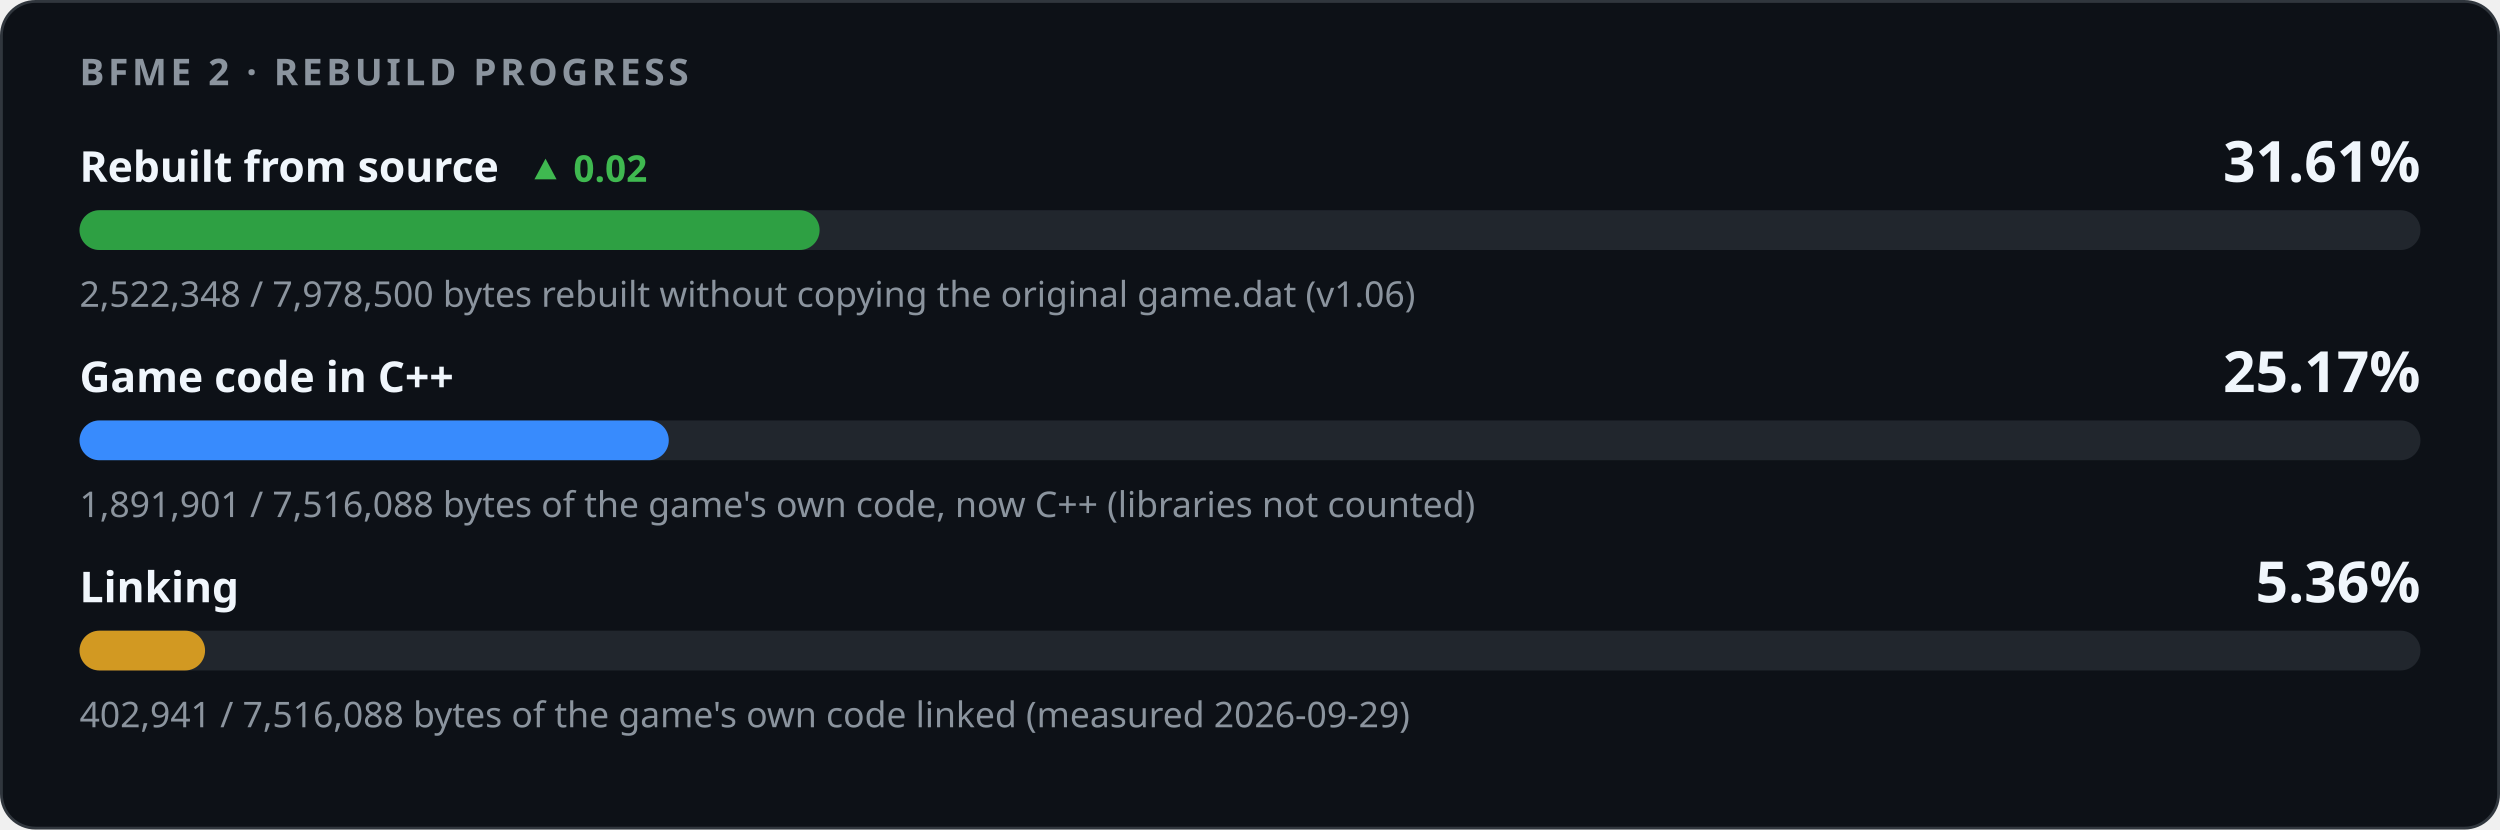
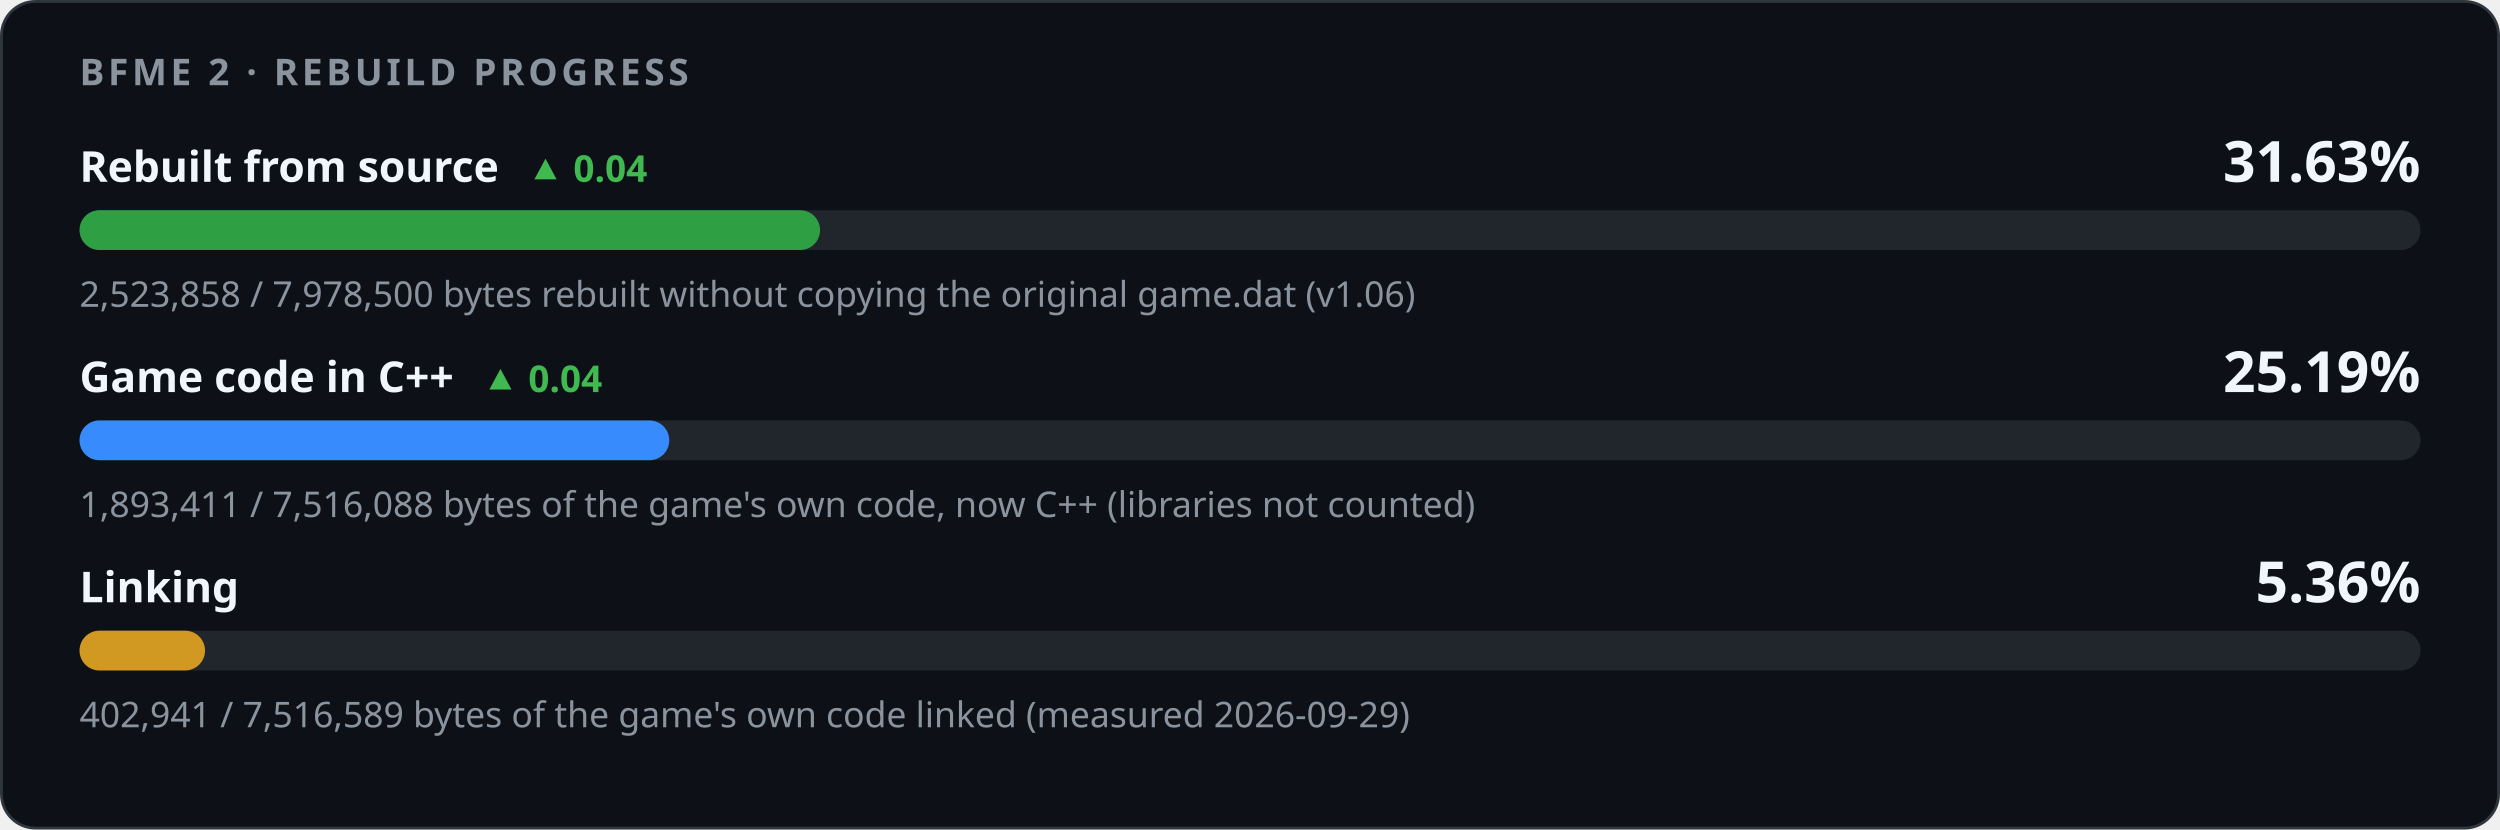
<svg xmlns="http://www.w3.org/2000/svg" width="880" height="292" viewBox="0 0 880 292" role="img" aria-labelledby="title desc">
  <style>
    .card { fill: #0d1117; stroke: #30363d; } .track { fill: #21262d; }
    .strong { fill: #f0f6fc; } .muted { fill: #8b949e; } .up { fill: #3fb950; } .down { fill: #f85149; }
    @media (prefers-color-scheme: light) {
      .card { fill: #ffffff; stroke: #d0d7de; } .track { fill: #eaeef2; }
      .strong { fill: #1f2328; } .muted { fill: #59636e; } .up { fill: #1a7f37; } .down { fill: #cf222e; }
    }
  </style>
  <rect class="card" x="0.5" y="0.5" width="879" height="291" rx="12" />
  <g font-family="-apple-system,BlinkMacSystemFont,'Segoe UI','Noto Sans',Helvetica,Arial,sans-serif">
    <text x="28" y="30" class="muted" font-size="13" font-weight="600" letter-spacing="1.3">BFME 2 · REBUILD PROGRESS</text>
-     <text x="28" y="64" class="strong" font-size="15" font-weight="600">Rebuilt from source<tspan class="up" dx="10" font-size="13" font-weight="600">▲ 0.02</tspan>
+     <text x="28" y="64" class="strong" font-size="15" font-weight="600">Rebuilt from source<tspan class="up" dx="10" font-size="13" font-weight="600">▲ 0.04</tspan>
    </text>
-     <text x="852" y="64" class="strong" font-size="20" font-weight="700" text-anchor="end">31.61%</text>
+     <text x="852" y="64" class="strong" font-size="20" font-weight="700" text-anchor="end">31.63%</text>
    <rect class="track" x="28" y="74" width="824" height="14" rx="7" />
-     <rect x="28" y="74" width="260.50" height="14" rx="7" fill="#2ea043" />
-     <text x="28" y="108" class="muted" font-size="12.5">2,522,348 / 7,978,500 bytes rebuilt without copying the original game.dat (v1.06)</text>
-     <text x="28" y="138" class="strong" font-size="15" font-weight="600">Game code in C++</text>
-     <text x="852" y="138" class="strong" font-size="20" font-weight="700" text-anchor="end">25.17%</text>
+     <rect x="28" y="74" width="260.66" height="14" rx="7" fill="#2ea043" />
+     <text x="28" y="108" class="muted" font-size="12.5">2,523,858 / 7,978,500 bytes rebuilt without copying the original game.dat (v1.06)</text>
+     <text x="28" y="138" class="strong" font-size="15" font-weight="600">Game code in C++<tspan class="up" dx="10" font-size="13" font-weight="600">▲ 0.04</tspan>
+     </text>
+     <text x="852" y="138" class="strong" font-size="20" font-weight="700" text-anchor="end">25.19%</text>
    <rect class="track" x="28" y="148" width="824" height="14" rx="7" />
-     <rect x="28" y="148" width="207.41" height="14" rx="7" fill="#388bfd" />
-     <text x="28" y="182" class="muted" font-size="12.5">1,891,901 / 7,516,088 bytes of the game's own code, now C++ (libraries not counted)</text>
+     <rect x="28" y="148" width="207.58" height="14" rx="7" fill="#388bfd" />
+     <text x="28" y="182" class="muted" font-size="12.5">1,893,411 / 7,516,088 bytes of the game's own code, now C++ (libraries not counted)</text>
    <text x="28" y="212" class="strong" font-size="15" font-weight="600">Linking</text>
    <text x="852" y="212" class="strong" font-size="20" font-weight="700" text-anchor="end">5.36%</text>
    <rect class="track" x="28" y="222" width="824" height="14" rx="7" />
-     <rect x="28" y="222" width="44.18" height="14" rx="7" fill="#d29922" />
-     <text x="28" y="256" class="muted" font-size="12.5">402,941 / 7,516,088 bytes of the game's own code linked (measured 2026-09-29)</text>
+     <rect x="28" y="222" width="44.17" height="14" rx="7" fill="#d29922" />
+     <text x="28" y="256" class="muted" font-size="12.5">402,941 / 7,516,589 bytes of the game's own code linked (measured 2026-09-29)</text>
  </g>
</svg>
